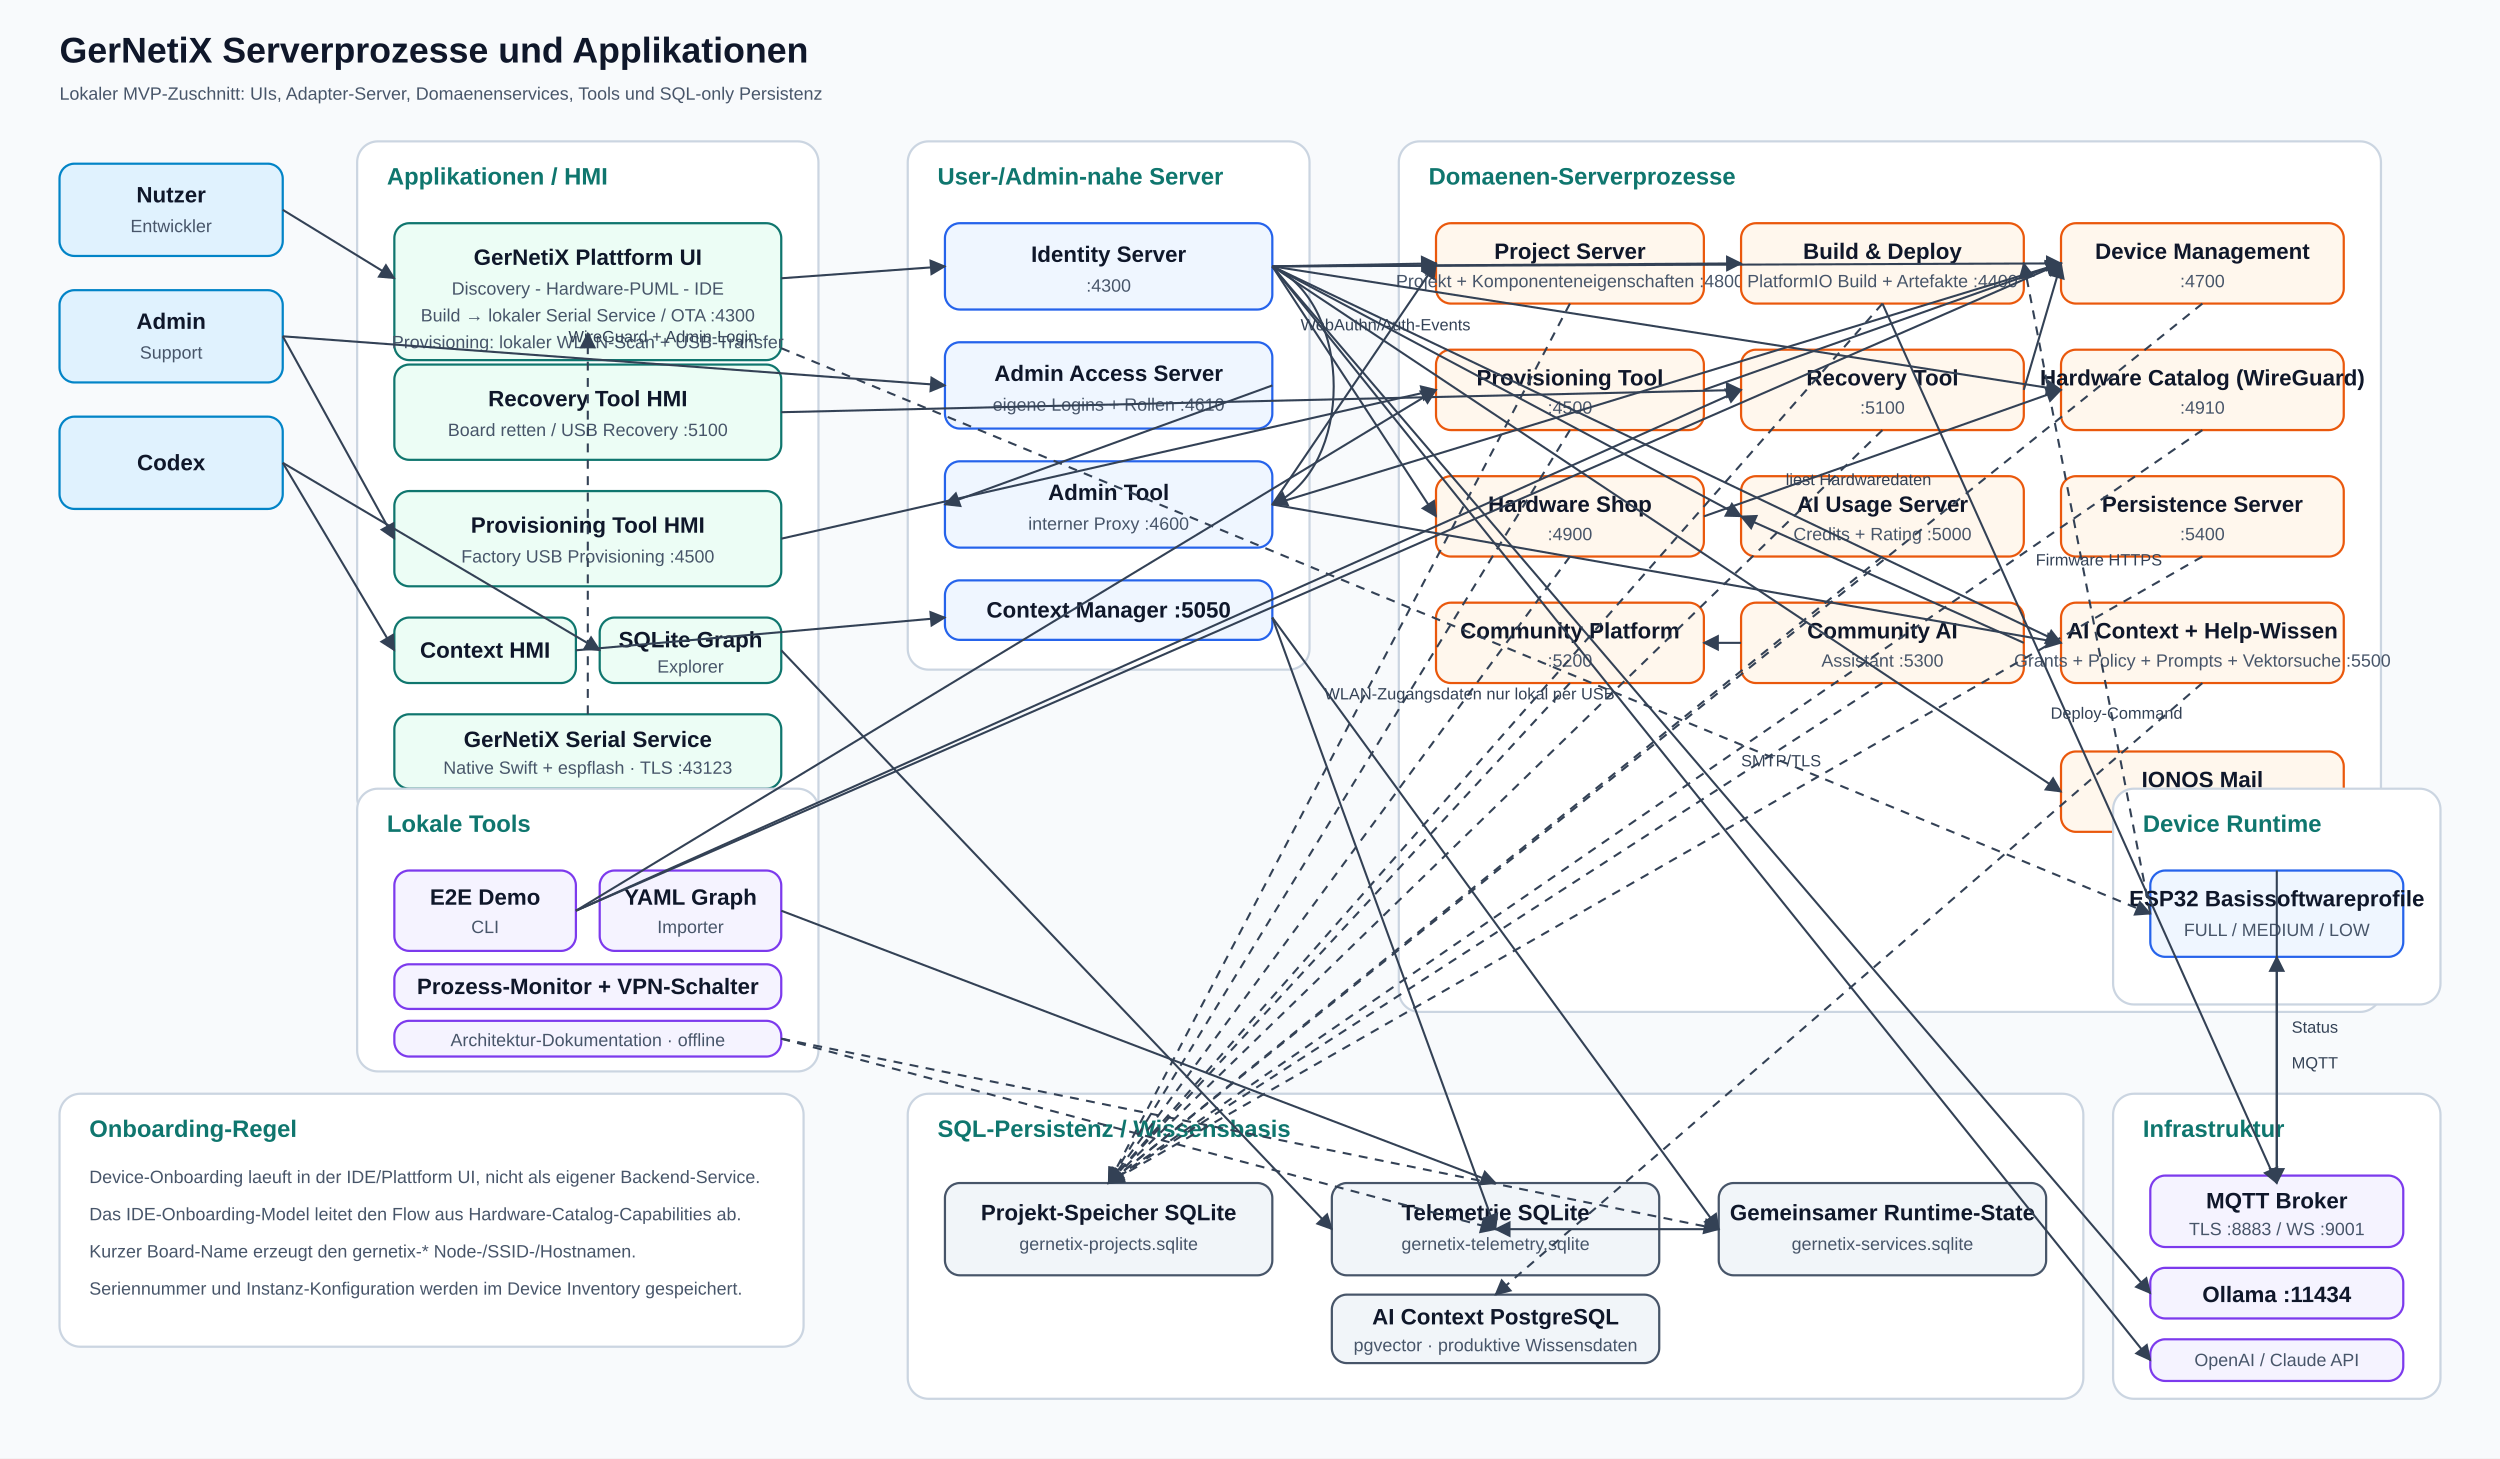
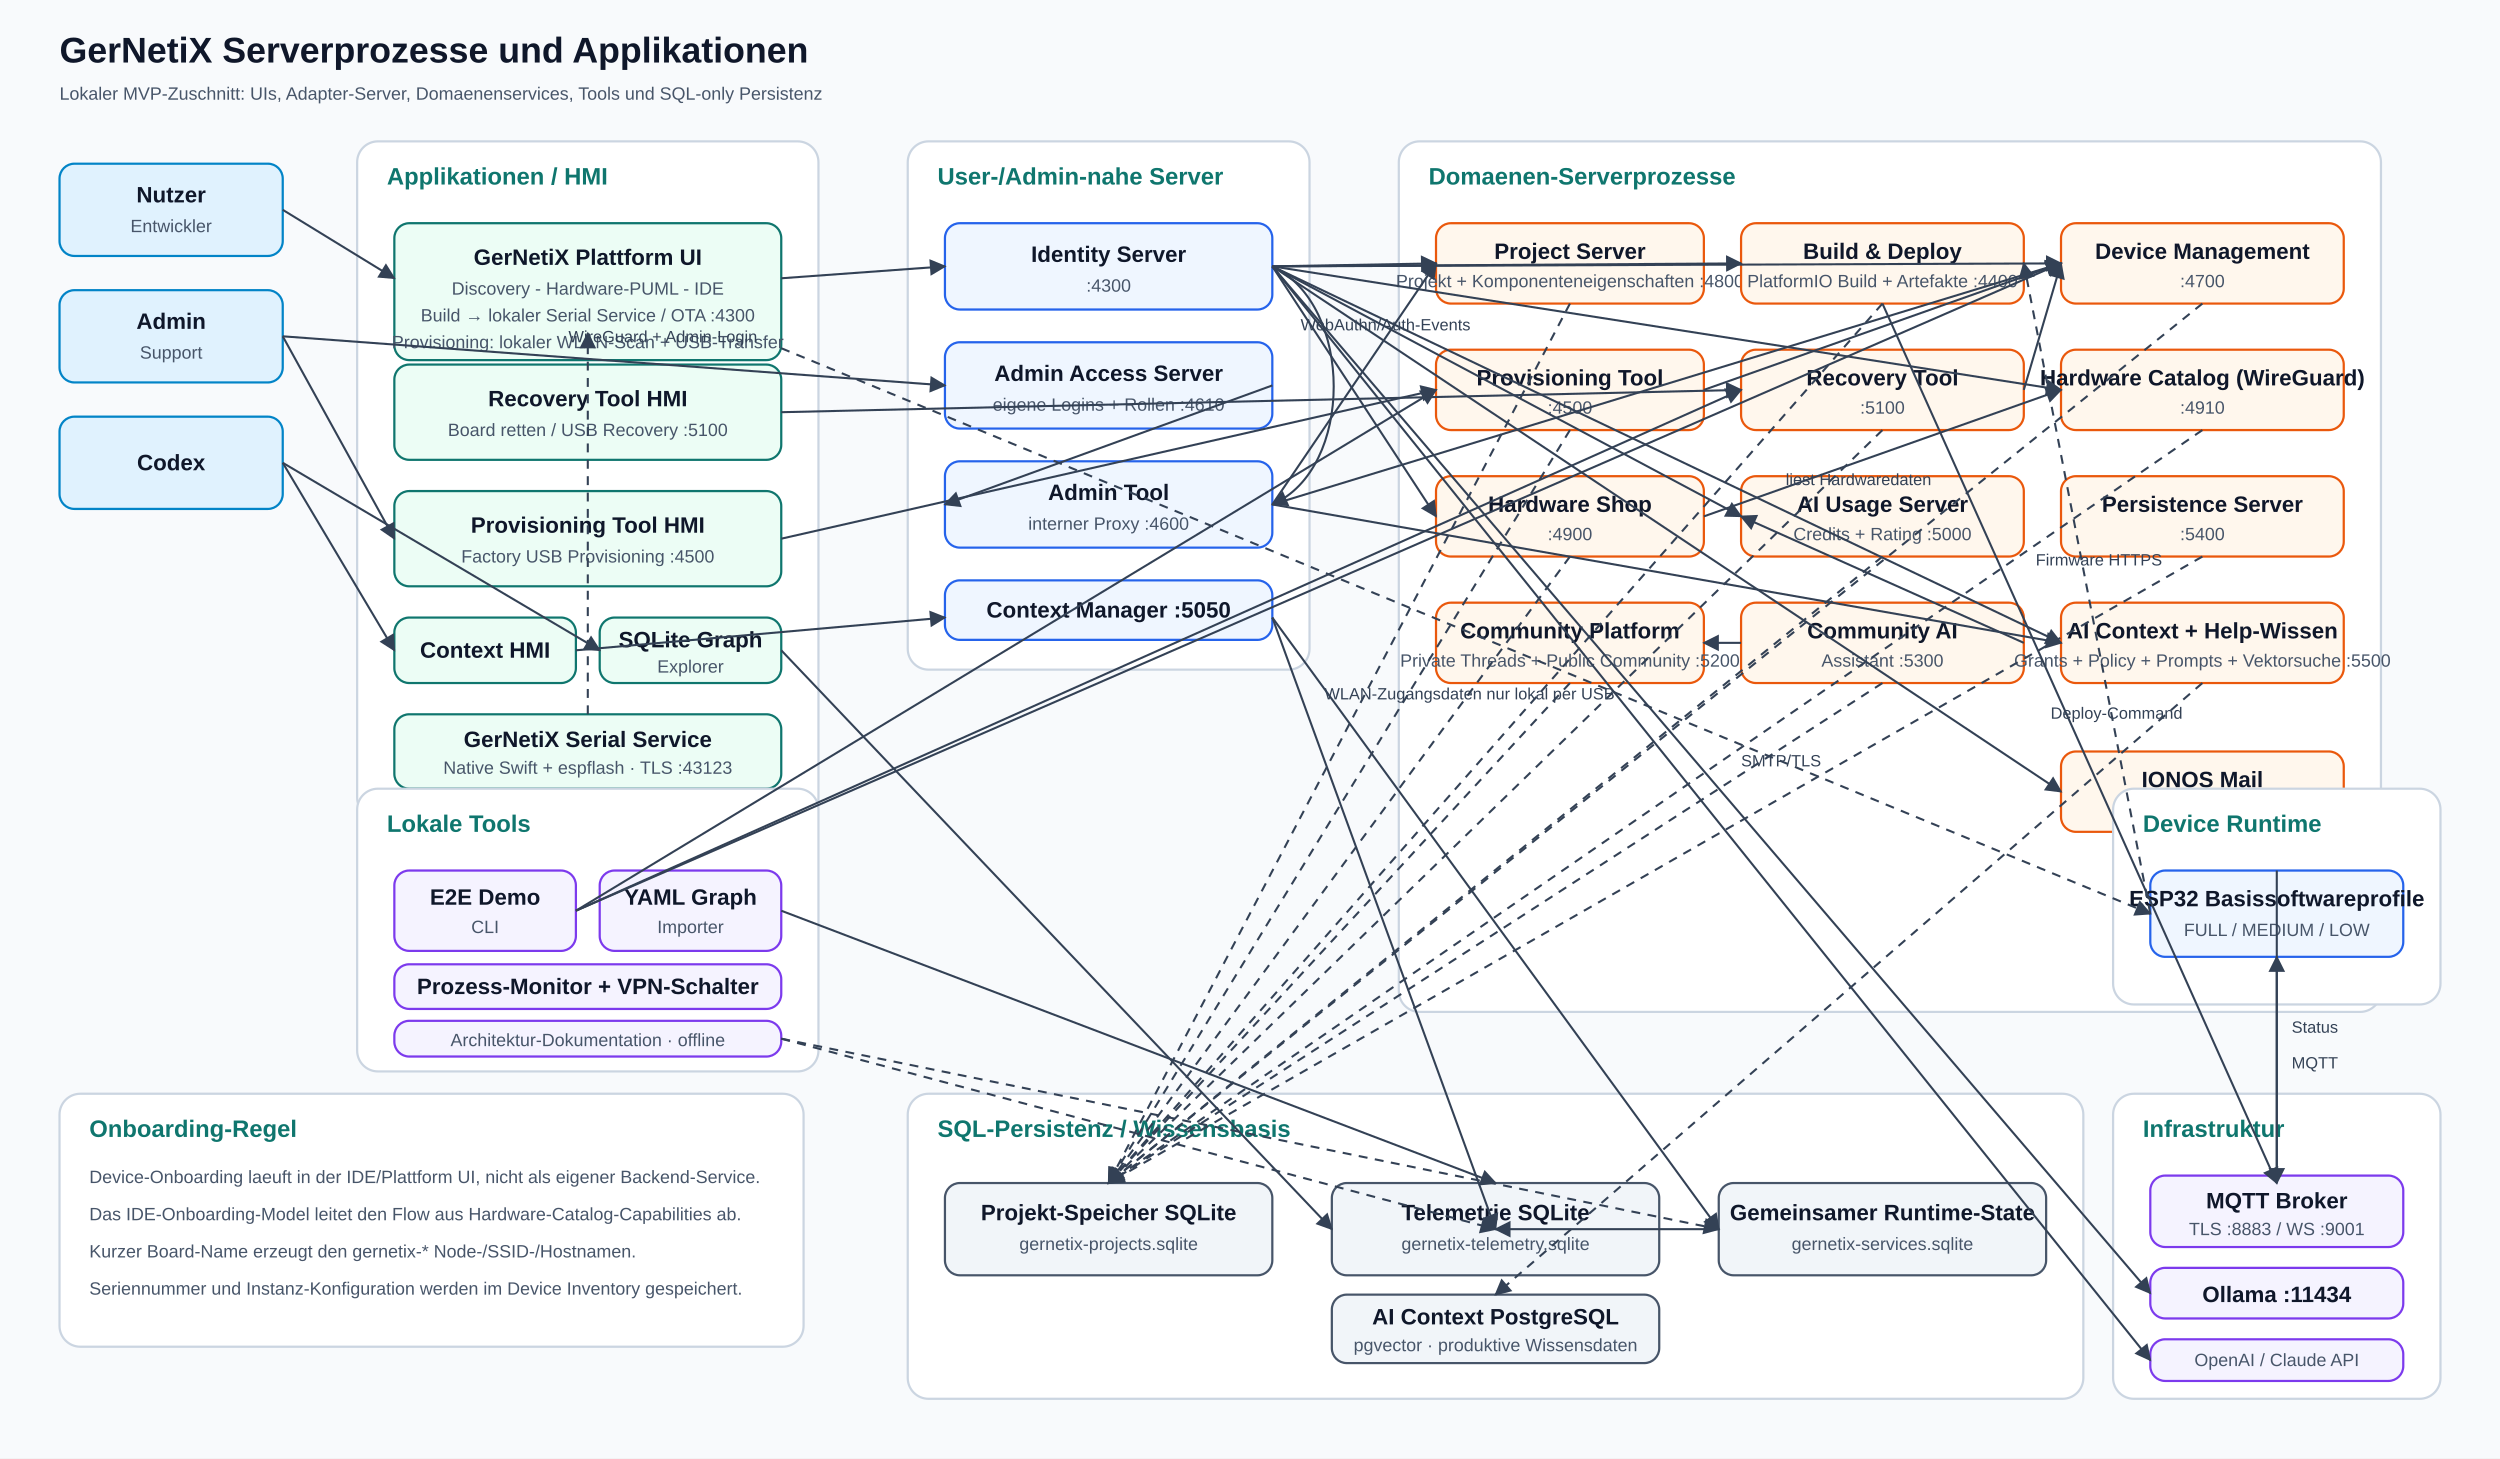
<svg xmlns="http://www.w3.org/2000/svg" width="1680" height="980" viewBox="0 0 1680 980" role="img" aria-labelledby="title desc">
  <defs>
    <marker id="arrow" viewBox="0 0 10 10" refX="9" refY="5" markerWidth="8" markerHeight="8" orient="auto-start-reverse">
      <path d="M 0 0 L 10 5 L 0 10 z" fill="#334155" />
    </marker>
    <style>
      .bg { fill: #f8fafc; }
      .cluster { fill: #ffffff; stroke: #cbd5e1; stroke-width: 1.5; rx: 14; }
      .clusterTitle { fill: #0f766e; font: 700 16px Segoe UI, Arial, sans-serif; }
      .node { fill: #ffffff; stroke: #94a3b8; stroke-width: 1.5; rx: 10; }
      .app { fill: #ecfdf5; stroke: #0f766e; }
      .edge { fill: #eff6ff; stroke: #2563eb; }
      .domain { fill: #fff7ed; stroke: #ea580c; }
      .tool { fill: #f5f3ff; stroke: #7c3aed; }
      .store { fill: #f1f5f9; stroke: #475569; }
      .actor { fill: #e0f2fe; stroke: #0284c7; }
      .titleText { fill: #0f172a; font: 700 15px Segoe UI, Arial, sans-serif; }
      .smallText { fill: #475569; font: 12px Segoe UI, Arial, sans-serif; }
      .label { fill: #334155; font: 11px Segoe UI, Arial, sans-serif; }
      .line { fill: none; stroke: #334155; stroke-width: 1.4; marker-end: url(#arrow); }
      .dashed { stroke-dasharray: 6 5; }
    </style>
  </defs>
  <rect class="bg" width="1680" height="980" />
  <text x="40" y="42" class="titleText" style="font-size:24px">GerNetiX Serverprozesse und Applikationen</text>
  <text x="40" y="67" class="smallText">Lokaler MVP-Zuschnitt: UIs, Adapter-Server, Domaenenservices, Tools und SQL-only Persistenz</text>
  <g id="actors">
    <rect class="node actor" x="40" y="110" width="150" height="62" rx="10" />
    <text class="titleText" x="115" y="136" text-anchor="middle">Nutzer</text>
    <text class="smallText" x="115" y="156" text-anchor="middle">Entwickler</text>
    <rect class="node actor" x="40" y="195" width="150" height="62" rx="10" />
    <text class="titleText" x="115" y="221" text-anchor="middle">Admin</text>
    <text class="smallText" x="115" y="241" text-anchor="middle">Support</text>
    <rect class="node actor" x="40" y="280" width="150" height="62" rx="10" />
    <text class="titleText" x="115" y="316" text-anchor="middle">Codex</text>
  </g>
  <g id="applications">
    <rect class="cluster" x="240" y="95" width="310" height="455" rx="14" />
    <text class="clusterTitle" x="260" y="124">Applikationen / HMI</text>
    <rect class="node app" x="265" y="150" width="260" height="92" rx="10" />
    <text class="titleText" x="395" y="178" text-anchor="middle">GerNetiX Plattform UI</text>
    <text class="smallText" x="395" y="198" text-anchor="middle">Discovery - Hardware-PUML - IDE</text>
    <text class="smallText" x="395" y="216" text-anchor="middle">Build → lokaler Serial Service / OTA :4300</text>
    <text class="smallText" x="395" y="234" text-anchor="middle">Provisioning: lokaler WLAN-Scan + USB-Transfer</text>
    <rect class="node app" x="265" y="245" width="260" height="64" rx="10" />
    <text class="titleText" x="395" y="273" text-anchor="middle">Recovery Tool HMI</text>
    <text class="smallText" x="395" y="293" text-anchor="middle">Board retten / USB Recovery :5100</text>
    <rect class="node app" x="265" y="330" width="260" height="64" rx="10" />
    <text class="titleText" x="395" y="358" text-anchor="middle">Provisioning Tool HMI</text>
    <text class="smallText" x="395" y="378" text-anchor="middle">Factory USB Provisioning :4500</text>
    <rect class="node app" x="265" y="415" width="122" height="44" rx="10" />
    <text class="titleText" x="326" y="442" text-anchor="middle">Context HMI</text>
    <rect class="node app" x="403" y="415" width="122" height="44" rx="10" />
    <text class="titleText" x="464" y="435" text-anchor="middle">SQLite Graph</text>
    <text class="smallText" x="464" y="452" text-anchor="middle">Explorer</text>
    <rect class="node app" x="265" y="480" width="260" height="50" rx="10" />
    <text class="titleText" x="395" y="502" text-anchor="middle">GerNetiX Serial Service</text>
    <text class="smallText" x="395" y="520" text-anchor="middle">Native Swift + espflash · TLS :43123</text>
  </g>
  <g id="edgeServices">
    <rect class="cluster" x="610" y="95" width="270" height="355" rx="14" />
    <text class="clusterTitle" x="630" y="124">User-/Admin-nahe Server</text>
    <rect class="node edge" x="635" y="150" width="220" height="58" rx="10" />
    <text class="titleText" x="745" y="176" text-anchor="middle">Identity Server</text>
    <text class="smallText" x="745" y="196" text-anchor="middle">:4300</text>
    <rect class="node edge" x="635" y="230" width="220" height="58" rx="10" />
    <text class="titleText" x="745" y="256" text-anchor="middle">Admin Access Server</text>
    <text class="smallText" x="745" y="276" text-anchor="middle">eigene Logins + Rollen :4610</text>
    <rect class="node edge" x="635" y="310" width="220" height="58" rx="10" />
    <text class="titleText" x="745" y="336" text-anchor="middle">Admin Tool</text>
    <text class="smallText" x="745" y="356" text-anchor="middle">interner Proxy :4600</text>
    <rect class="node edge" x="635" y="390" width="220" height="40" rx="10" />
    <text class="titleText" x="745" y="415" text-anchor="middle">Context Manager :5050</text>
  </g>
  <g id="domainServices">
    <rect class="cluster" x="940" y="95" width="660" height="585" rx="14" />
    <text class="clusterTitle" x="960" y="124">Domaenen-Serverprozesse</text>
    <rect class="node domain" x="965" y="150" width="180" height="54" rx="10" />
    <text class="titleText" x="1055" y="174" text-anchor="middle">Project Server</text>
    <text class="smallText" x="1055" y="193" text-anchor="middle">Projekt + Komponenteneigenschaften :4800</text>
    <rect class="node domain" x="1170" y="150" width="190" height="54" rx="10" />
    <text class="titleText" x="1265" y="174" text-anchor="middle">Build &amp; Deploy</text>
    <text class="smallText" x="1265" y="193" text-anchor="middle">PlatformIO Build + Artefakte :4400</text>
    <rect class="node domain" x="1385" y="150" width="190" height="54" rx="10" />
    <text class="titleText" x="1480" y="174" text-anchor="middle">Device Management</text>
    <text class="smallText" x="1480" y="193" text-anchor="middle">:4700</text>
    <rect class="node domain" x="965" y="235" width="180" height="54" rx="10" />
    <text class="titleText" x="1055" y="259" text-anchor="middle">Provisioning Tool</text>
    <text class="smallText" x="1055" y="278" text-anchor="middle">:4500</text>
    <rect class="node domain" x="1170" y="235" width="190" height="54" rx="10" />
    <text class="titleText" x="1265" y="259" text-anchor="middle">Recovery Tool</text>
    <text class="smallText" x="1265" y="278" text-anchor="middle">:5100</text>
    <rect class="node domain" x="1385" y="235" width="190" height="54" rx="10" />
    <text class="titleText" x="1480" y="259" text-anchor="middle">Hardware Catalog (WireGuard)</text>
    <text class="smallText" x="1480" y="278" text-anchor="middle">:4910</text>
    <rect class="node domain" x="965" y="320" width="180" height="54" rx="10" />
    <text class="titleText" x="1055" y="344" text-anchor="middle">Hardware Shop</text>
    <text class="smallText" x="1055" y="363" text-anchor="middle">:4900</text>
    <rect class="node domain" x="1170" y="320" width="190" height="54" rx="10" />
    <text class="titleText" x="1265" y="344" text-anchor="middle">AI Usage Server</text>
    <text class="smallText" x="1265" y="363" text-anchor="middle">Credits + Rating :5000</text>
    <rect class="node domain" x="1385" y="320" width="190" height="54" rx="10" />
    <text class="titleText" x="1480" y="344" text-anchor="middle">Persistence Server</text>
    <text class="smallText" x="1480" y="363" text-anchor="middle">:5400</text>
    <rect class="node domain" x="965" y="405" width="180" height="54" rx="10" />
    <text class="titleText" x="1055" y="429" text-anchor="middle">Community Platform</text>
-     <text class="smallText" x="1055" y="448" text-anchor="middle">:5200</text>
+     <text class="smallText" x="1055" y="448" text-anchor="middle">Private Threads + Public Community :5200</text>
    <rect class="node domain" x="1170" y="405" width="190" height="54" rx="10" />
    <text class="titleText" x="1265" y="429" text-anchor="middle">Community AI</text>
    <text class="smallText" x="1265" y="448" text-anchor="middle">Assistant :5300</text>
    <rect class="node domain" x="1385" y="405" width="190" height="54" rx="10" />
    <text class="titleText" x="1480" y="429" text-anchor="middle">AI Context + Help-Wissen</text>
    <text class="smallText" x="1480" y="448" text-anchor="middle">Grants + Policy + Prompts + Vektorsuche :5500</text>
    <rect class="node domain" x="1385" y="505" width="190" height="54" rx="10" />
    <text class="titleText" x="1480" y="529" text-anchor="middle">IONOS Mail</text>
    <text class="smallText" x="1480" y="548" text-anchor="middle">SMTP/TLS</text>
  </g>
  <g id="tools">
    <rect class="cluster" x="240" y="530" width="310" height="190" rx="14" />
    <text class="clusterTitle" x="260" y="559">Lokale Tools</text>
    <rect class="node tool" x="265" y="585" width="122" height="54" rx="10" />
    <text class="titleText" x="326" y="608" text-anchor="middle">E2E Demo</text>
    <text class="smallText" x="326" y="627" text-anchor="middle">CLI</text>
    <rect class="node tool" x="403" y="585" width="122" height="54" rx="10" />
    <text class="titleText" x="464" y="608" text-anchor="middle">YAML Graph</text>
    <text class="smallText" x="464" y="627" text-anchor="middle">Importer</text>
    <rect class="node tool" x="265" y="648" width="260" height="30" rx="10" />
    <text class="titleText" x="395" y="668" text-anchor="middle">Prozess-Monitor + VPN-Schalter</text>
    <rect class="node tool" x="265" y="686" width="260" height="24" rx="10" />
    <text class="smallText" x="395" y="703" text-anchor="middle">Architektur-Dokumentation · offline</text>
  </g>
  <g id="deviceRuntime">
    <rect class="cluster" x="1420" y="530" width="220" height="145" rx="14" />
    <text class="clusterTitle" x="1440" y="559">Device Runtime</text>
    <rect class="node edge" x="1445" y="585" width="170" height="58" rx="10" />
    <text class="titleText" x="1530" y="609" text-anchor="middle">ESP32 Basissoftwareprofile</text>
    <text class="smallText" x="1530" y="629" text-anchor="middle">FULL / MEDIUM / LOW</text>
  </g>
  <g id="platformInfrastructure">
    <rect class="cluster" x="1420" y="735" width="220" height="205" rx="14" />
    <text class="clusterTitle" x="1440" y="764">Infrastruktur</text>
    <rect class="node tool" x="1445" y="790" width="170" height="48" rx="10" />
    <text class="titleText" x="1530" y="812" text-anchor="middle">MQTT Broker</text>
    <text class="smallText" x="1530" y="830" text-anchor="middle">TLS :8883 / WS :9001</text>
    <rect class="node tool" x="1445" y="852" width="170" height="34" rx="10" />
    <text class="titleText" x="1530" y="875" text-anchor="middle">Ollama :11434</text>
    <rect class="node tool" x="1445" y="900" width="170" height="28" rx="10" />
    <text class="smallText" x="1530" y="918" text-anchor="middle">OpenAI / Claude API</text>
  </g>
  <g id="storage">
    <rect class="cluster" x="610" y="735" width="790" height="205" rx="14" />
    <text class="clusterTitle" x="630" y="764">SQL-Persistenz / Wissensbasis</text>
    <rect class="node store" x="635" y="795" width="220" height="62" rx="10" />
    <text class="titleText" x="745" y="820" text-anchor="middle">Projekt-Speicher SQLite</text>
    <text class="smallText" x="745" y="840" text-anchor="middle">gernetix-projects.sqlite</text>
    <rect class="node store" x="895" y="795" width="220" height="62" rx="10" />
    <text class="titleText" x="1005" y="820" text-anchor="middle">Telemetrie SQLite</text>
    <text class="smallText" x="1005" y="840" text-anchor="middle">gernetix-telemetry.sqlite</text>
    <rect class="node store" x="1155" y="795" width="220" height="62" rx="10" />
    <text class="titleText" x="1265" y="820" text-anchor="middle">Gemeinsamer Runtime-State</text>
    <text class="smallText" x="1265" y="840" text-anchor="middle">gernetix-services.sqlite</text>
    <rect class="node store" x="895" y="870" width="220" height="46" rx="10" />
    <text class="titleText" x="1005" y="890" text-anchor="middle">AI Context PostgreSQL</text>
    <text class="smallText" x="1005" y="908" text-anchor="middle">pgvector · produktive Wissensdaten</text>
  </g>
  <path class="line" d="M 190 141 L 265 187" />
  <path class="line" d="M 190 226 L 265 362" />
  <path class="line" d="M 190 226 L 635 259" />
  <text class="label" x="382" y="230">WireGuard + Admin-Login</text>
  <path class="line" d="M 190 311 L 265 437" />
  <path class="line" d="M 190 311 L 403 437" />
  <path class="line" d="M 525 187 L 635 179" />
  <path class="line dashed" d="M 525 234 L 1445 614" />
  <text class="label" x="890" y="470">WLAN-Zugangsdaten nur lokal per USB</text>
  <path class="line dashed" d="M 395 480 L 395 224" />
  <path class="line" d="M 525 277 L 1170 262" />
  <path class="line" d="M 525 362 L 965 262" />
  <path class="line" d="M 387 437 L 635 415" />
  <path class="line" d="M 525 437 L 895 826" />
  <path class="line" d="M 855 179 L 965 177" />
  <path class="line" d="M 855 179 L 1170 177" />
  <path class="line" d="M 855 179 L 1385 177" />
  <path class="line" d="M 855 179 L 1385 262" />
  <path class="line" d="M 855 179 L 965 347" />
  <path class="line" d="M 855 179 L 1170 347" />
  <path class="line" d="M 855 179 L 1385 432" />
  <path class="line" d="M 855 179 L 1385 532" />
  <text class="label" x="1170" y="515">SMTP/TLS</text>
  <path class="line" d="M 855 179 C 910 205, 910 315, 855 339" />
  <text class="label" x="874" y="222">WebAuthn/Auth-Events</text>
  <path class="line" d="M 855 179 L 1445 869" />
  <path class="line" d="M 855 179 L 1445 914" />
  <path class="line" d="M 855 259 L 635 339" />
  <path class="line" d="M 855 339 L 1385 177" />
  <path class="line" d="M 855 339 L 965 177" />
  <path class="line" d="M 855 339 L 1385 432" />
  <path class="line" d="M 855 415 L 1155 826" />
  <path class="line" d="M 855 415 L 1005 826" />
  <path class="line" d="M 1145 347 L 1385 262" />
  <text class="label" x="1200" y="326">liest Hardwaredaten</text>
  <path class="line" d="M 1145 262 L 1385 177" />
  <path class="line" d="M 1360 262 L 1385 177" />
  <path class="line" d="M 1360 432 L 1170 347" />
  <path class="line" d="M 1170 432 L 1145 432" />
  <path class="line" d="M 1265 204 L 1530 795" />
  <text class="label" x="1378" y="483">Deploy-Command</text>
  <path class="line" d="M 1530 795 L 1530 643" />
  <text class="label" x="1540" y="718">MQTT</text>
  <path class="line" d="M 1530 585 L 1530 795" />
  <text class="label" x="1540" y="694">Status</text>
  <path class="line dashed" d="M 1445 614 L 1360 177" />
  <text class="label" x="1368" y="380">Firmware HTTPS</text>
  <path class="line dashed" d="M 1055 204 L 745 795" />
  <path class="line dashed" d="M 1265 204 L 745 795" />
  <path class="line dashed" d="M 1480 204 L 745 795" />
  <path class="line dashed" d="M 1055 289 L 745 795" />
  <path class="line dashed" d="M 1265 289 L 745 795" />
  <path class="line dashed" d="M 1480 289 L 745 795" />
  <path class="line dashed" d="M 1055 374 L 745 795" />
  <path class="line dashed" d="M 1265 374 L 745 795" />
  <path class="line dashed" d="M 1480 374 L 745 795" />
  <path class="line dashed" d="M 1055 459 L 745 795" />
  <path class="line dashed" d="M 1265 459 L 745 795" />
  <path class="line dashed" d="M 1480 459 L 1005 870" />
  <path class="line" d="M 387 612 L 965 262" />
  <path class="line" d="M 387 612 L 1170 262" />
  <path class="line" d="M 387 612 L 1385 177" />
  <path class="line" d="M 525 612 L 1005 795" />
  <path class="line dashed" d="M 525 698 L 1005 826" />
  <path class="line dashed" d="M 525 698 L 1155 826" />
  <path class="line" d="M 1155 826 L 1005 826" />
  <g id="legend">
    <rect class="cluster" x="40" y="735" width="500" height="170" rx="14" />
    <text class="clusterTitle" x="60" y="764">Onboarding-Regel</text>
    <text class="smallText" x="60" y="795">Device-Onboarding laeuft in der IDE/Plattform UI, nicht als eigener Backend-Service.</text>
    <text class="smallText" x="60" y="820">Das IDE-Onboarding-Model leitet den Flow aus Hardware-Catalog-Capabilities ab.</text>
    <text class="smallText" x="60" y="845">Kurzer Board-Name erzeugt den gernetix-* Node-/SSID-/Hostnamen.</text>
    <text class="smallText" x="60" y="870">Seriennummer und Instanz-Konfiguration werden im Device Inventory gespeichert.</text>
  </g>
</svg>
